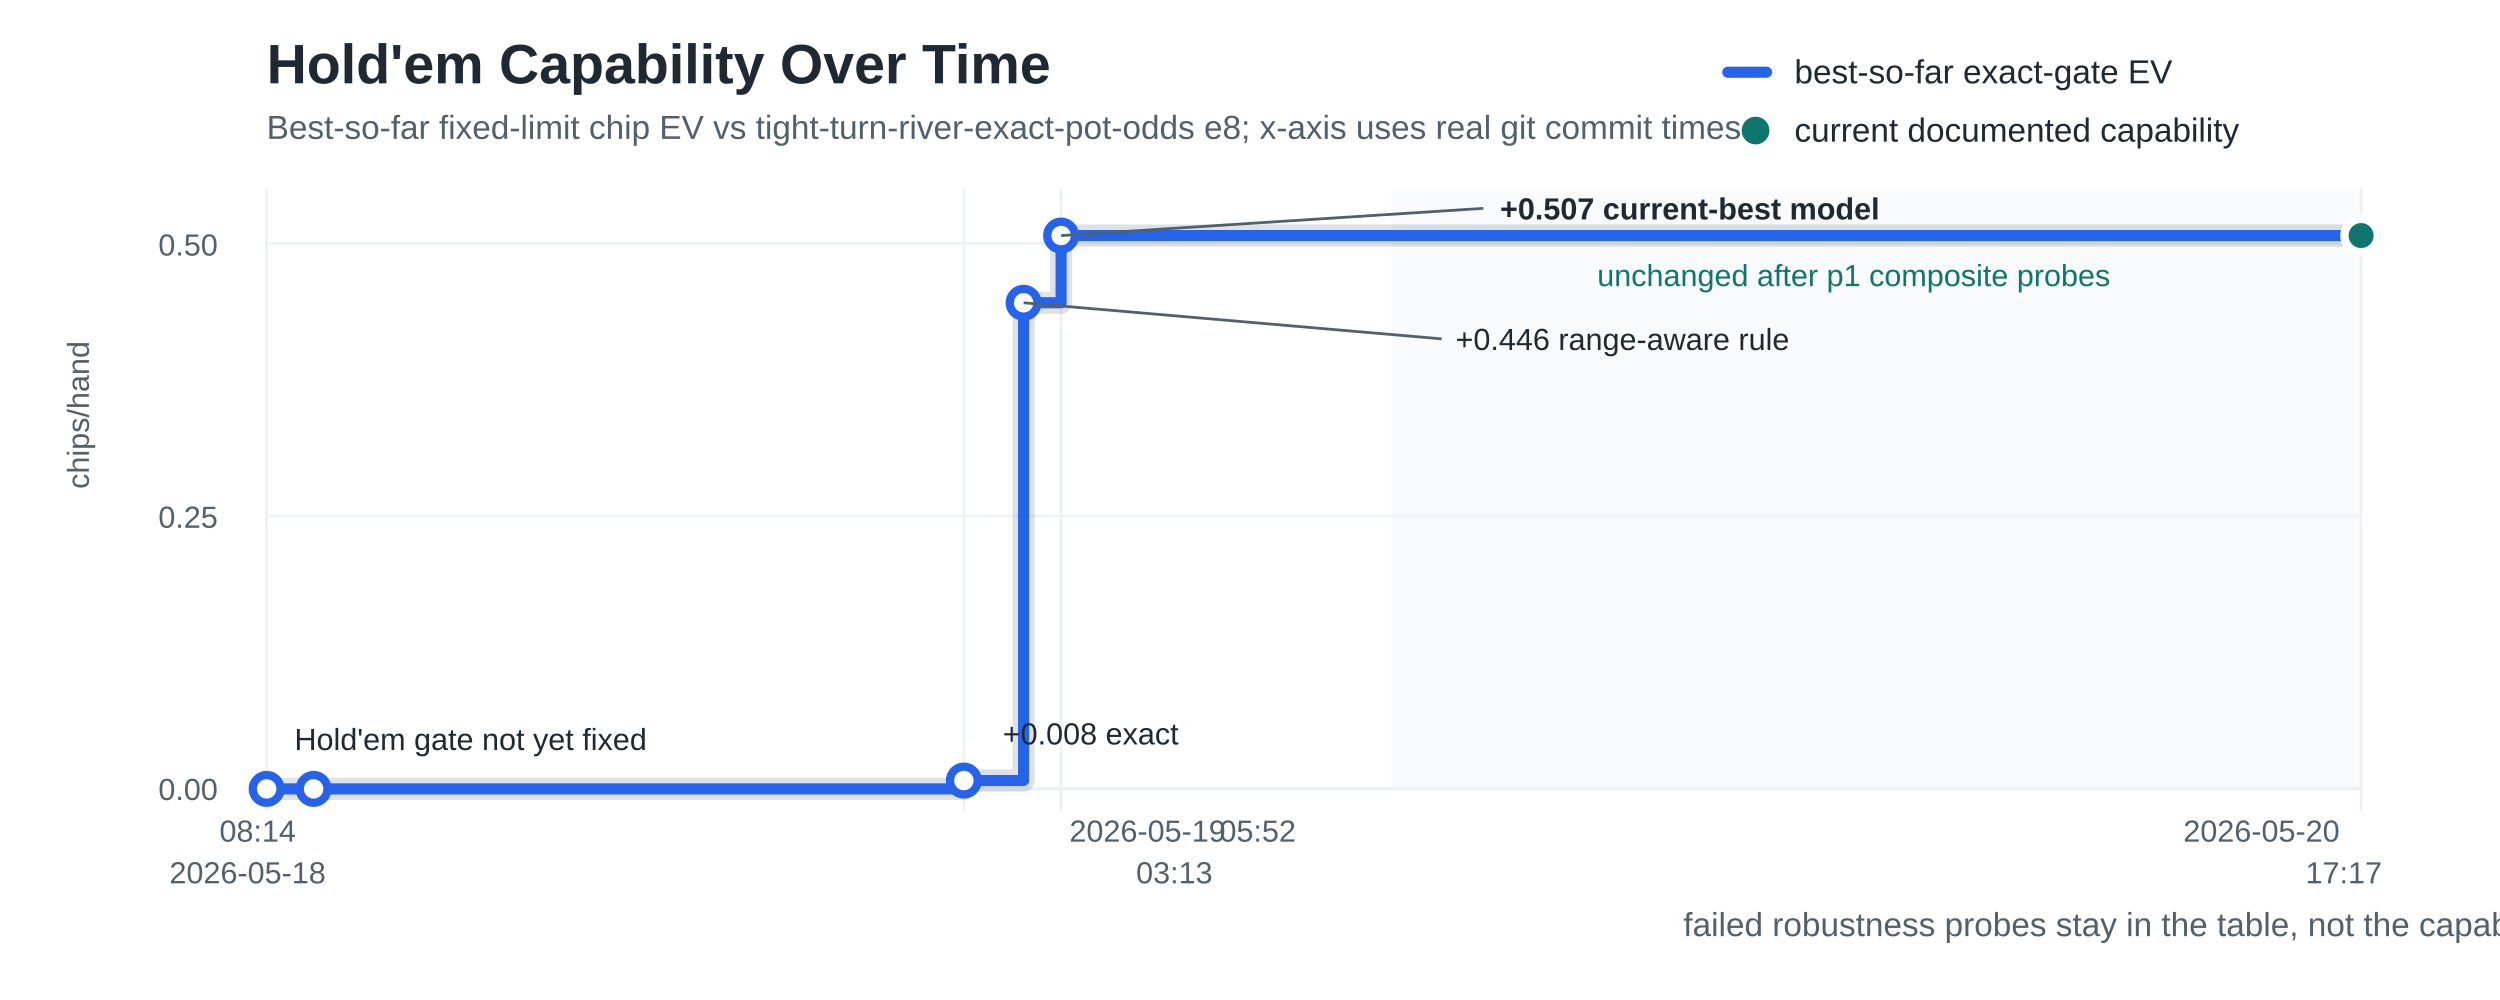
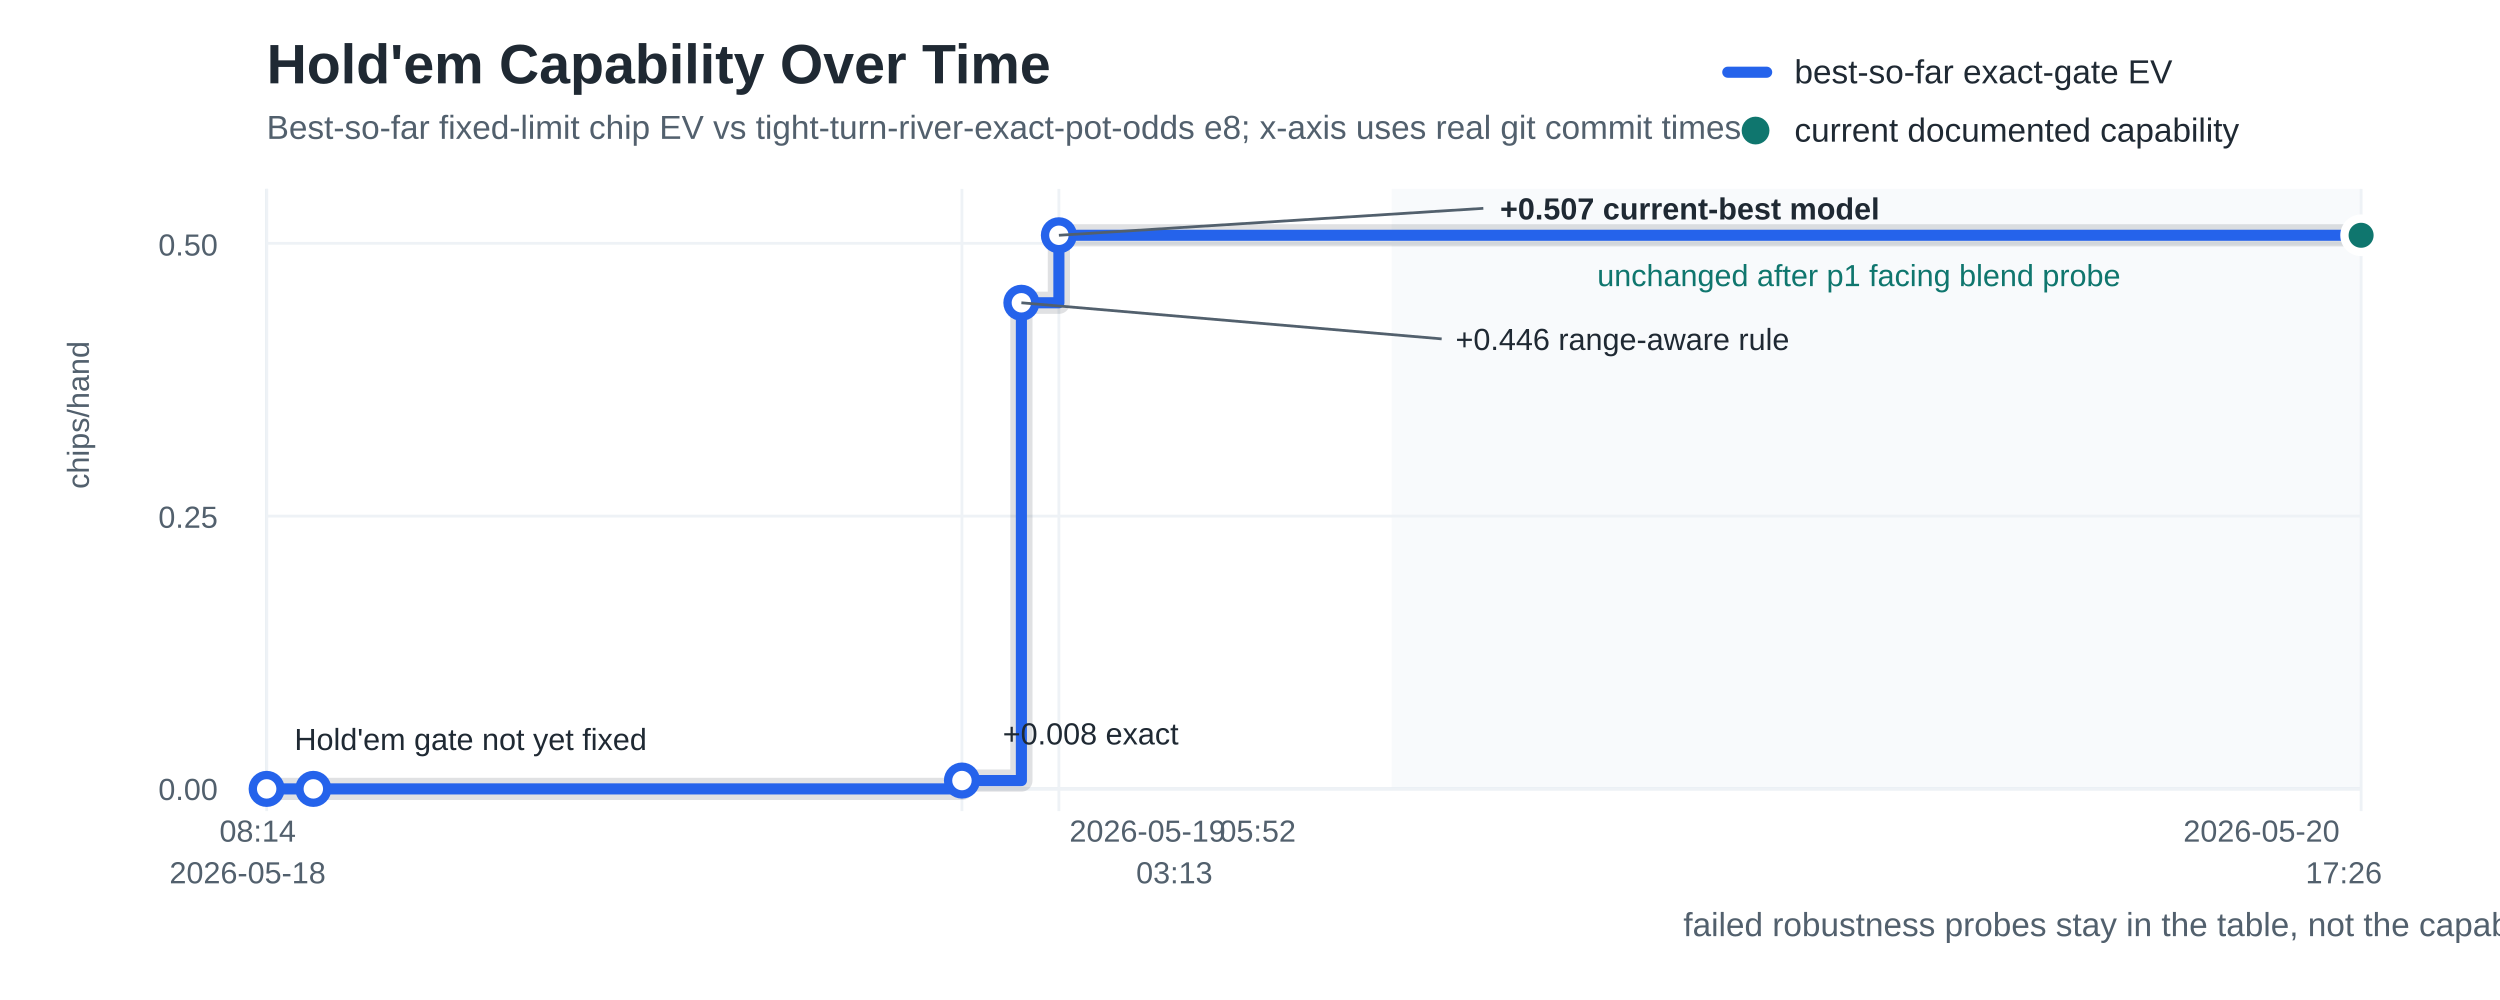
<svg xmlns="http://www.w3.org/2000/svg" width="900" height="360" viewBox="0 0 900 360" role="img" aria-labelledby="title desc">
  <rect width="900" height="360" fill="#ffffff" />
  <rect x="501" y="68" width="349" height="216" fill="#f8fafc" />
  <text x="96" y="30" font-family="Arial, Helvetica, sans-serif" font-size="20" font-weight="700" fill="#1f2933">Hold'em Capability Over Time</text>
  <text x="96" y="50" font-family="Arial, Helvetica, sans-serif" font-size="12" fill="#52606d">Best-so-far fixed-limit chip EV vs tight-turn-river-exact-pot-odds e8; x-axis uses real git commit times</text>
  <g stroke="#d9e2ec" stroke-width="1">
    <line x1="96" y1="284" x2="850" y2="284" />
    <line x1="96" y1="68" x2="96" y2="284" />
  </g>
  <g font-family="Arial, Helvetica, sans-serif" font-size="11" fill="#52606d">
    <line x1="96" y1="284.0" x2="850" y2="284.0" stroke="#eef2f6" stroke-width="1" />
    <text x="57" y="288">0.00</text>
    <line x1="96" y1="185.8" x2="850" y2="185.8" stroke="#eef2f6" stroke-width="1" />
    <text x="57" y="190">0.25</text>
    <line x1="96" y1="87.6" x2="850" y2="87.6" stroke="#eef2f6" stroke-width="1" />
    <text x="57" y="92">0.50</text>
    <text x="32" y="176" transform="rotate(-90 32 176)">chips/hand</text>
  </g>
  <g stroke="#eef2f6" stroke-width="1">
    <line x1="96.0" y1="68" x2="96.0" y2="292" />
-     <line x1="347.0" y1="68" x2="347.0" y2="292" />
-     <line x1="382.0" y1="68" x2="382.0" y2="292" />
+     <line x1="346.3" y1="68" x2="346.3" y2="292" />
+     <line x1="381.2" y1="68" x2="381.2" y2="292" />
    <line x1="850.0" y1="68" x2="850.0" y2="292" />
  </g>
-   <path d="M 96.0 284.0 L 112.9 284.0 L 112.9 284.0 L 347.0 284.0 L 347.0 281.0 L 368.5 281.0 L 368.5 109.0 L 382.0 109.0 L 382.0 84.8 L 827.3 84.8 L 827.3 84.8 L 830.7 84.8 L 830.7 84.8 L 832.7 84.8 L 832.7 84.8 L 834.4 84.8 L 834.4 84.8 L 836.3 84.8 L 836.3 84.8 L 843.0 84.8 L 843.0 84.8 L 846.4 84.8 L 846.4 84.8 L 847.7 84.8 L 847.7 84.8 L 850.0 84.8" fill="none" stroke="#1f2933" stroke-opacity="0.14" stroke-width="8" stroke-linecap="round" stroke-linejoin="round" />
-   <path d="M 96.0 284.0 L 112.9 284.0 L 112.9 284.0 L 347.0 284.0 L 347.0 281.0 L 368.5 281.0 L 368.5 109.0 L 382.0 109.0 L 382.0 84.8 L 827.3 84.8 L 827.3 84.8 L 830.7 84.8 L 830.7 84.8 L 832.7 84.8 L 832.7 84.8 L 834.4 84.8 L 834.4 84.8 L 836.3 84.8 L 836.3 84.8 L 843.0 84.8 L 843.0 84.8 L 846.4 84.8 L 846.4 84.8 L 847.7 84.8 L 847.7 84.8 L 850.0 84.8" fill="none" stroke="#2563eb" stroke-width="4" stroke-linecap="round" stroke-linejoin="round" />
+   <path d="M 96.0 284.0 L 112.8 284.0 L 112.8 284.0 L 346.3 284.0 L 346.3 281.0 L 367.7 281.0 L 367.7 109.0 L 381.2 109.0 L 381.2 84.7 L 825.3 84.7 L 825.3 84.7 L 828.7 84.7 L 828.7 84.7 L 830.8 84.7 L 830.8 84.7 L 832.4 84.7 L 832.4 84.7 L 834.4 84.7 L 834.4 84.7 L 840.9 84.7 L 840.9 84.7 L 844.4 84.7 L 844.4 84.7 L 845.6 84.7 L 845.6 84.7 L 848.0 84.7 L 848.0 84.7 L 850.0 84.7" fill="none" stroke="#1f2933" stroke-opacity="0.14" stroke-width="8" stroke-linecap="round" stroke-linejoin="round" />
+   <path d="M 96.0 284.0 L 112.8 284.0 L 112.8 284.0 L 346.3 284.0 L 346.3 281.0 L 367.7 281.0 L 367.7 109.0 L 381.2 109.0 L 381.2 84.7 L 825.3 84.7 L 825.3 84.7 L 828.7 84.7 L 828.7 84.7 L 830.8 84.7 L 830.8 84.7 L 832.4 84.7 L 832.4 84.7 L 834.4 84.7 L 834.4 84.7 L 840.9 84.7 L 840.9 84.7 L 844.4 84.7 L 844.4 84.7 L 845.6 84.7 L 845.6 84.7 L 848.0 84.7 L 848.0 84.7 L 850.0 84.7" fill="none" stroke="#2563eb" stroke-width="4" stroke-linecap="round" stroke-linejoin="round" />
  <g fill="#ffffff" stroke="#2563eb" stroke-width="3">
    <circle cx="96.0" cy="284.0" r="5" />
-     <circle cx="112.9" cy="284.0" r="5" />
-     <circle cx="347.0" cy="281.0" r="5" />
-     <circle cx="368.5" cy="109.0" r="5" />
-     <circle cx="382.0" cy="84.8" r="5" />
+     <circle cx="112.8" cy="284.0" r="5" />
+     <circle cx="346.3" cy="281.0" r="5" />
+     <circle cx="367.7" cy="109.0" r="5" />
+     <circle cx="381.2" cy="84.7" r="5" />
  </g>
-   <circle cx="850.0" cy="84.8" r="6" fill="#0f766e" stroke="#ffffff" stroke-width="3" />
+   <circle cx="850.0" cy="84.7" r="6" fill="#0f766e" stroke="#ffffff" stroke-width="3" />
  <g font-family="Arial, Helvetica, sans-serif" font-size="11" fill="#1f2933">
    <text x="106" y="270">Hold'em gate not yet fixed</text>
    <text x="361" y="268">+0.008 exact</text>
-     <line x1="368.5" y1="109.0" x2="519" y2="122" stroke="#52606d" stroke-width="1" />
+     <line x1="367.7" y1="109.0" x2="519" y2="122" stroke="#52606d" stroke-width="1" />
    <text x="524" y="126">+0.446 range-aware rule</text>
-     <line x1="382.0" y1="84.8" x2="534" y2="75" stroke="#52606d" stroke-width="1" />
+     <line x1="381.2" y1="84.7" x2="534" y2="75" stroke="#52606d" stroke-width="1" />
    <text x="540" y="79" font-weight="700">+0.507 current-best model</text>
-     <text x="575" y="103" fill="#0f766e">unchanged after p1 composite probes</text>
+     <text x="575" y="103" fill="#0f766e">unchanged after p1 facing blend probe</text>
  </g>
  <g font-family="Arial, Helvetica, sans-serif" font-size="11" fill="#52606d">
    <text x="61" y="318">2026-05-18</text>
    <text x="79" y="303">08:14</text>
    <text x="385" y="303">2026-05-19</text>
    <text x="409" y="318">03:13</text>
    <text x="439" y="303">05:52</text>
    <text x="786" y="303">2026-05-20</text>
-     <text x="830" y="318">17:17</text>
+     <text x="830" y="318">17:26</text>
  </g>
  <g font-family="Arial, Helvetica, sans-serif" font-size="12" fill="#1f2933">
    <rect x="620" y="24" width="18" height="4" fill="#2563eb" rx="2" />
    <text x="646" y="30">best-so-far exact-gate EV</text>
    <circle cx="632" cy="47" r="5" fill="#0f766e" />
    <text x="646" y="51">current documented capability</text>
    <text x="606" y="337" fill="#52606d">failed robustness probes stay in the table, not the capability line</text>
  </g>
</svg>
